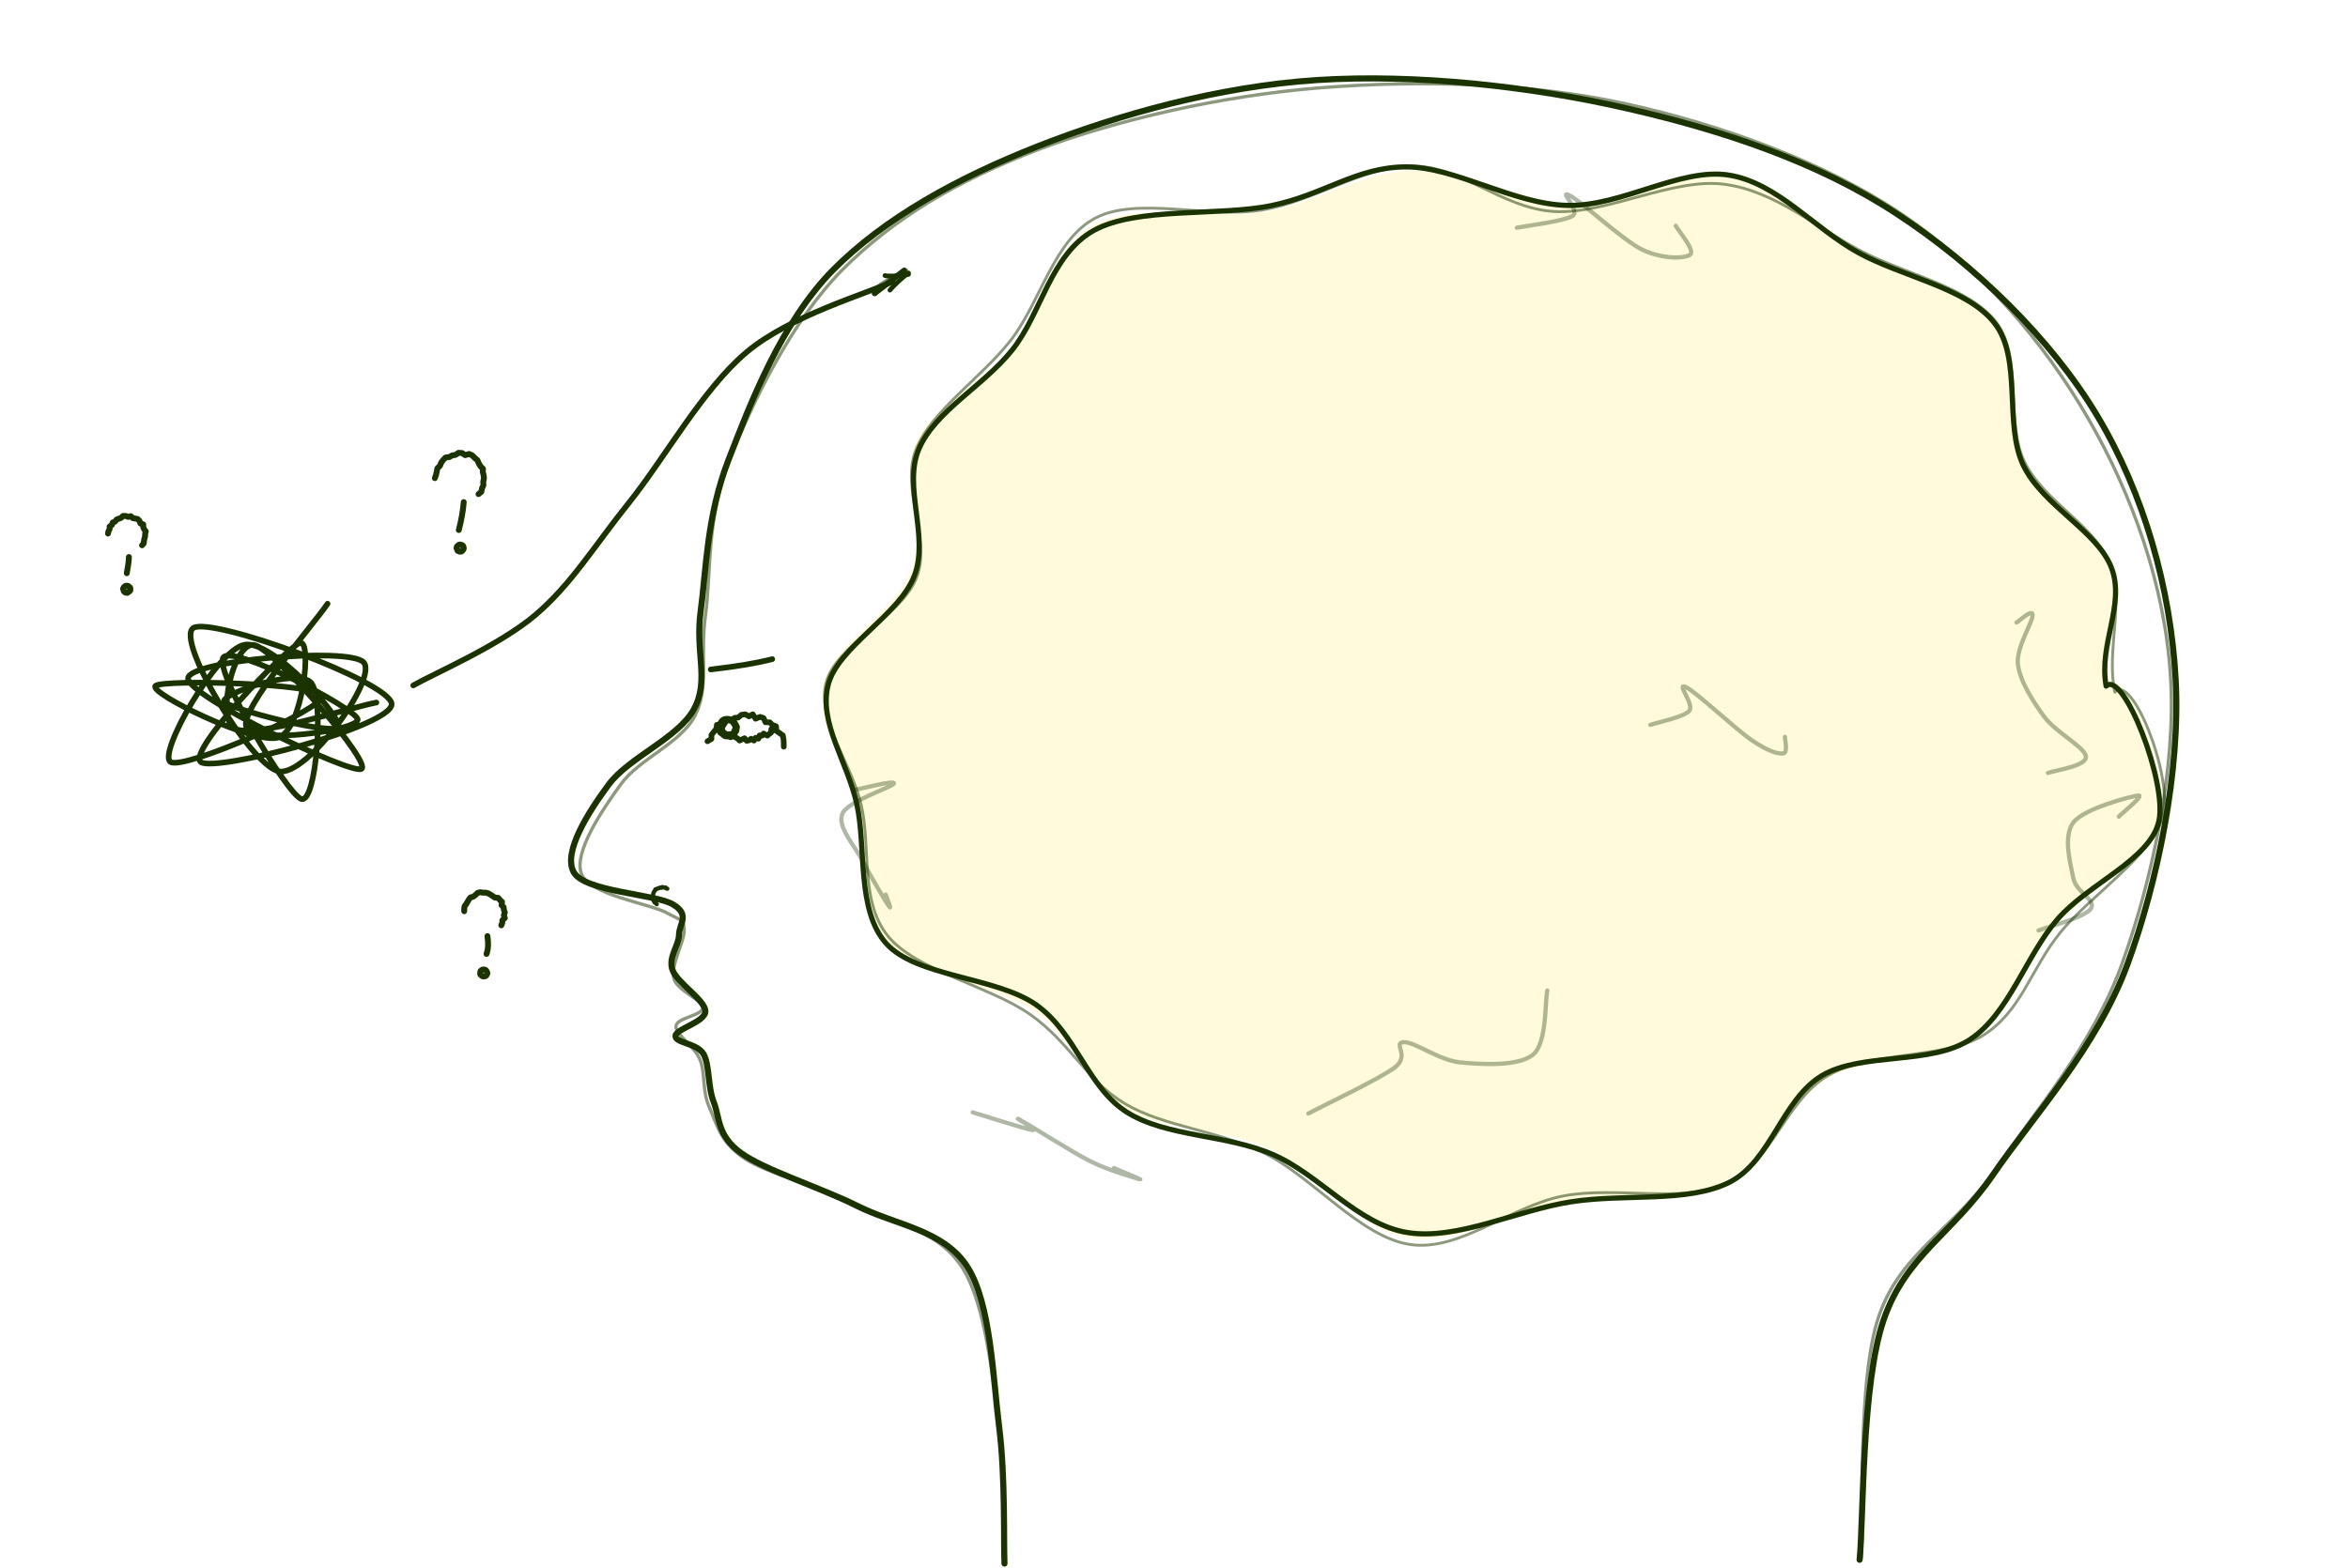
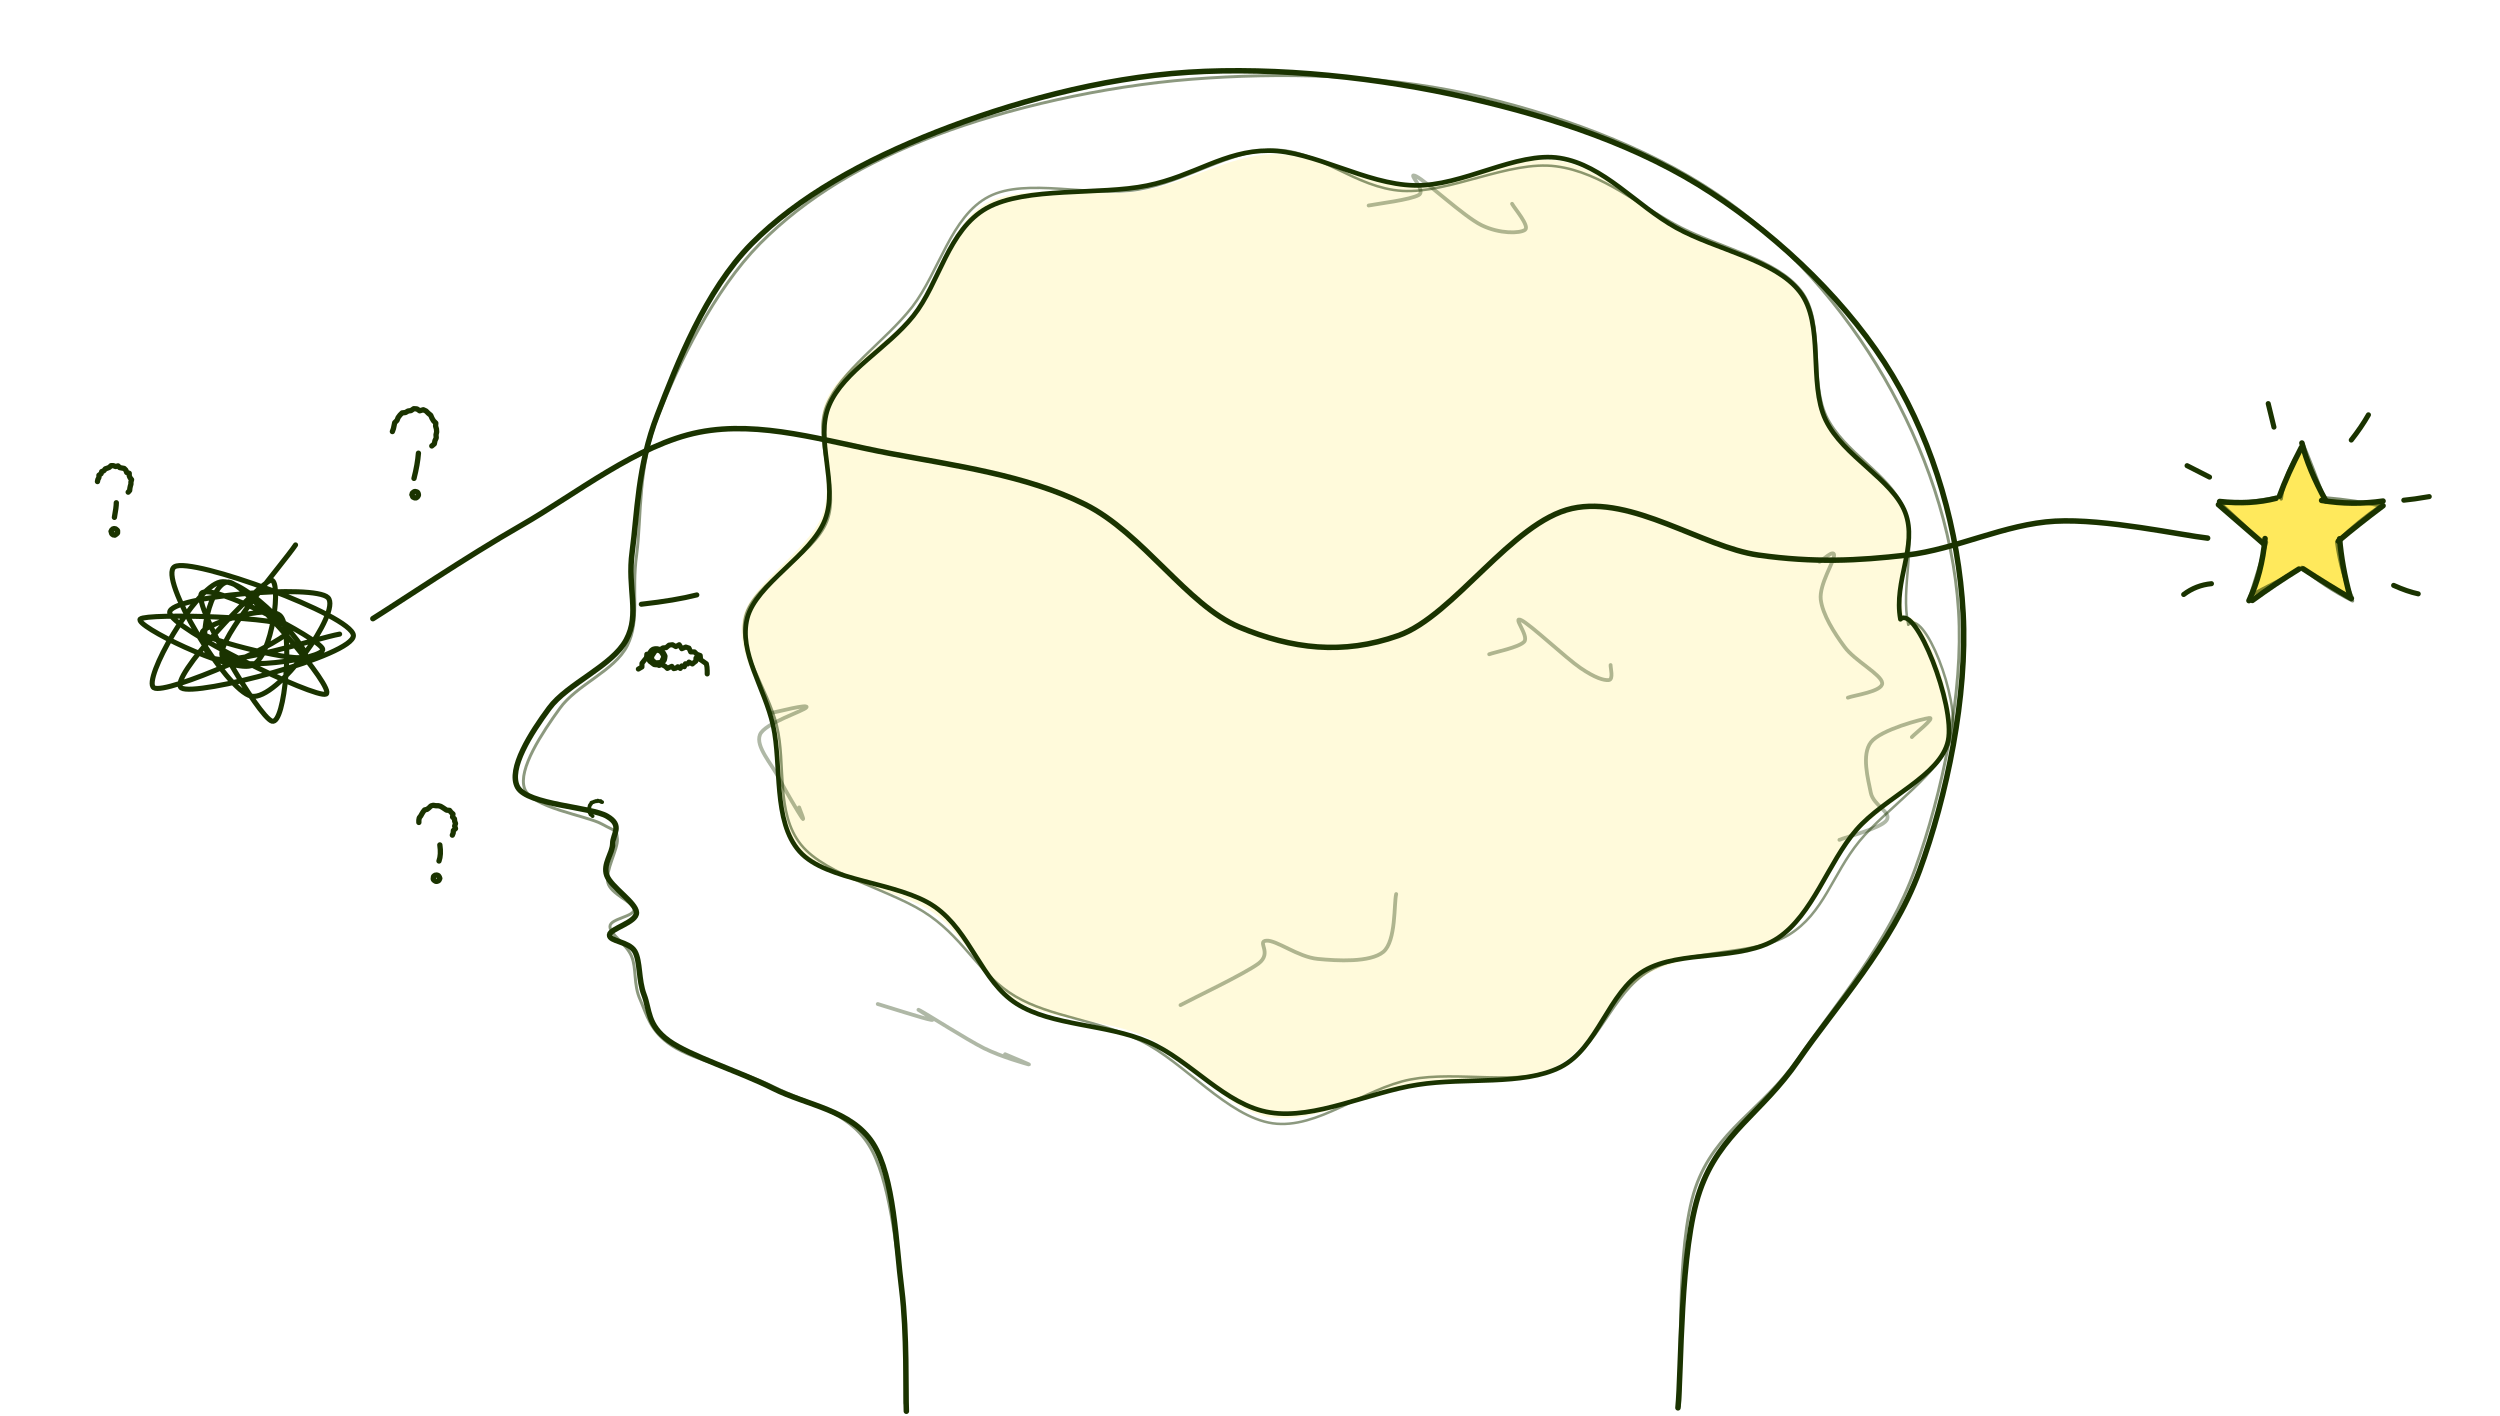
- <svg xmlns="http://www.w3.org/2000/svg" class="bm-scene-svg" viewBox="0 0 1000 668" fill="none" stroke="#1a3300" stroke-linecap="round" stroke-linejoin="round" aria-hidden="true" focusable="false">
+ <svg xmlns="http://www.w3.org/2000/svg" class="bm-scene-svg" viewBox="0 0 1180 668" fill="none" stroke="#1a3300" stroke-linecap="round" stroke-linejoin="round" aria-hidden="true" focusable="false">
  <path class="bm-brain-fill" d="M898.6,292.0 C906.1,284.4 924.2,331.9 920.3,349.0 C916.4,366.0 888.5,379.0 875.4,394.3 C862.4,409.6 858.3,429.8 842.0,440.8 C825.6,451.7 795.5,449.3 777.5,459.8 C759.4,470.3 751.9,495.1 733.5,503.8 C715.1,512.5 689.6,508.2 667.1,512.1 C644.6,516.0 619.6,531.0 598.6,527.2 C577.6,523.5 561.0,498.7 541.2,489.6 C521.4,480.4 496.6,482.2 479.8,472.4 C463.0,462.5 457.5,442.5 440.2,430.6 C422.8,418.8 388.2,415.6 375.8,401.4 C363.5,387.2 370.3,363.6 366.1,345.3 C361.8,327.1 346.8,309.0 350.5,292.0 C354.2,275.0 381.5,260.3 388.1,243.1 C394.7,225.8 382.8,204.6 390.1,188.6 C397.4,172.7 419.1,162.8 431.7,147.3 C444.4,131.8 448.2,105.1 466.1,95.6 C484.0,86.1 516.7,93.9 539.1,90.0 C561.6,86.2 580.1,73.1 601.0,72.8 C622.0,72.4 642.3,87.4 664.7,87.9 C687.1,88.4 714.5,72.4 735.6,75.8 C756.6,79.2 772.0,97.9 791.2,108.2 C810.3,118.4 838.8,122.6 850.4,137.2 C862.1,151.8 853.2,178.7 861.2,195.7 C869.1,212.8 892.0,223.4 898.2,239.4 C904.5,255.5 894.9,273.7 898.6,292.0 Z" fill="#ffe95c" fill-opacity="0.22" stroke="none" />
  <path class="bm-brain" d="M897.0,292.3 C904.2,285.2 923.0,333.0 919.5,349.6 C916.0,366.2 889.6,376.2 876.2,391.7 C862.8,407.2 855.7,431.7 839.1,442.8 C822.4,453.9 793.1,448.1 776.0,458.2 C758.9,468.4 754.3,494.7 736.5,503.7 C718.7,512.6 692.0,508.4 669.1,512.0 C646.3,515.5 620.6,528.5 599.5,525.1 C578.3,521.8 561.9,500.3 542.0,491.8 C522.1,483.2 496.7,484.4 479.9,473.8 C463.1,463.2 458.3,440.0 441.2,428.0 C424.1,416.1 390.1,416.2 377.4,401.9 C364.7,387.7 369.0,360.9 364.9,342.5 C360.8,324.2 348.6,308.0 352.7,291.8 C356.8,275.6 383.0,262.1 389.4,245.3 C395.9,228.6 384.4,207.2 391.4,191.2 C398.3,175.1 418.7,164.6 431.1,149.1 C443.5,133.6 447.4,108.5 465.8,98.2 C484.2,88.0 519.2,92.2 541.4,87.6 C563.6,83.1 577.8,71.1 598.8,71.1 C619.9,71.1 644.6,87.0 667.5,87.5 C690.4,88.1 715.7,71.3 736.3,74.6 C756.9,77.9 772.3,97.0 791.2,107.5 C810.1,118.0 837.8,122.6 849.5,137.7 C861.3,152.8 853.4,180.8 861.7,198.2 C870.0,215.5 893.4,226.3 899.3,242.0 C905.2,257.7 893.7,274.3 897.0,292.3 Z" stroke-width="2.2" />
  <path d="M900.7,294.9 C908.0,286.6 925.2,329.9 921.3,347.0 C917.5,364.0 890.4,381.4 877.6,397.1 C864.8,412.8 860.9,431.0 844.4,441.2 C827.9,451.3 796.9,447.6 778.7,458.1 C760.6,468.6 754.3,495.7 735.5,504.3 C716.7,512.8 688.3,505.2 665.8,509.5 C643.4,513.8 621.9,533.2 600.7,530.2 C579.6,527.2 559.0,501.4 538.7,491.4 C518.5,481.4 495.9,480.1 479.3,470.3 C462.6,460.4 455.8,444.2 438.9,432.3 C422.1,420.3 390.1,413.6 378.1,398.7 C366.0,383.7 371.1,360.5 366.7,342.6 C362.4,324.6 347.9,307.1 351.8,291.0 C355.8,274.9 384.0,262.5 390.4,246.0 C396.8,229.4 383.4,208.5 390.1,191.6 C396.8,174.8 417.8,161.2 430.6,144.8 C443.3,128.3 448.9,102.0 466.7,92.8 C484.5,83.6 514.8,93.2 537.3,89.5 C559.8,85.8 580.9,70.6 601.7,70.7 C622.5,70.8 639.8,88.8 661.9,90.1 C684.1,91.4 712.5,75.6 734.4,78.5 C756.4,81.4 774.3,97.6 793.5,107.4 C812.8,117.2 838.8,122.5 850.2,137.3 C861.6,152.1 854.0,179.2 862.0,196.3 C870.1,213.5 892.1,223.7 898.6,240.1 C905.0,256.6 896.9,277.1 900.7,294.9 Z" stroke-width="1.2" opacity="0.5" />
  <path d="M557.2,474.4 C563.3,471.1 587.2,459.8 594.0,454.8 C600.7,449.7 593.1,444.4 597.7,444.0 C602.4,443.6 612.7,451.7 621.9,452.6 C631.1,453.5 646.7,454.4 652.9,449.3 C659.0,444.2 657.9,426.5 659.0,422.0" stroke-width="1.8" opacity="0.35" />
  <path d="M858.8,265.2 C859.9,264.7 865.6,259.1 865.7,262.0 C865.8,265.0 858.6,275.8 859.4,283.0 C860.3,290.2 865.8,298.8 870.6,305.3 C875.4,311.9 888.1,318.4 888.4,322.4 C888.7,326.4 874.9,328.2 872.2,329.3" stroke-width="1.8" opacity="0.35" />
  <path d="M414.3,473.9 C418.5,475.1 436.3,480.9 439.6,481.4 C442.9,482.0 430.1,474.8 434.3,477.0 C438.4,479.2 456.0,490.5 464.5,494.8 C473.1,499.0 483.8,501.9 485.5,502.4 C487.1,502.9 476.2,498.4 474.4,497.6" stroke-width="1.8" opacity="0.35" />
  <path d="M702.9,308.8 C705.6,307.8 716.9,305.6 719.4,302.9 C721.9,300.2 713.5,290.6 718.0,292.7 C722.4,294.8 739.1,310.6 746.0,315.3 C752.9,320.0 757.0,321.2 759.3,321.0 C761.7,320.8 760.1,315.1 760.2,313.9" stroke-width="1.8" opacity="0.35" />
  <path d="M363.7,336.6 C366.5,336.1 381.5,332.1 380.7,333.8 C379.8,335.5 360.8,341.3 358.7,346.8 C356.5,352.4 364.3,360.6 367.6,367.2 C371.0,373.7 377.0,383.8 378.6,386.1 C380.2,388.4 377.4,381.9 377.2,381.1" stroke-width="1.8" opacity="0.35" />
  <path d="M646.0,97.0 C650.0,96.2 665.9,94.3 669.7,92.0 C673.4,89.7 663.4,80.8 668.4,83.2 C673.3,85.6 690.8,102.1 699.3,106.3 C707.9,110.5 717.4,110.2 719.8,108.5 C722.2,106.8 714.7,98.2 713.7,96.2" stroke-width="1.8" opacity="0.35" />
  <path d="M902.4,347.9 C903.7,346.4 913.8,338.5 910.6,338.9 C907.4,339.3 887.7,344.4 883.1,350.3 C878.5,356.2 881.8,367.9 883.0,374.1 C884.2,380.2 893.0,383.4 890.5,387.1 C888.1,390.8 872.0,394.9 868.2,396.4" stroke-width="1.8" opacity="0.35" />
  <path class="bm-head" d="M427.8,666.1 C427.4,656.5 428.2,629.6 425.6,608.5 C422.9,587.5 422.1,555.5 412.0,539.7 C401.9,523.9 381.0,521.8 364.9,513.7 C348.8,505.6 325.7,498.5 315.6,491.2 C305.4,483.8 306.7,476.6 304.0,469.6 C301.3,462.6 302.3,453.7 299.6,449.0 C296.8,444.3 287.5,444.4 287.7,441.3 C287.8,438.3 300.6,435.4 300.4,430.7 C300.2,426.0 288.3,418.6 286.4,413.2 C284.5,407.8 289.1,402.9 289.2,398.2 C289.2,393.6 294.1,389.7 286.6,385.3 C279.2,380.8 248.9,380.0 244.3,371.5 C239.7,363.0 250.6,345.9 259.2,334.3 C267.7,322.7 289.1,314.3 295.6,302.0 C302.2,289.7 296.0,278.1 298.4,260.4 C300.8,242.7 300.9,220.0 310.3,195.8 C319.7,171.5 332.8,137.4 354.7,115.1 C376.7,92.9 407.7,75.8 442.0,62.3 C476.4,48.8 519.0,36.8 560.9,34.1 C602.7,31.4 651.8,36.7 693.0,46.2 C734.1,55.6 774.3,69.1 807.7,91.0 C841.1,112.8 873.5,144.2 893.3,177.3 C913.1,210.4 924.5,250.6 926.6,289.5 C928.7,328.5 918.9,375.9 906.0,411.0 C893.0,446.2 866.1,475.3 848.8,500.5 C831.5,525.7 811.8,534.7 802.3,562.1 C792.8,589.4 793.7,647.5 792.0,664.5" stroke-width="2.6" />
  <path d="M427.2,662.5 C427.0,653.6 428.6,629.8 425.8,609.5 C422.9,589.1 420.1,556.4 410.0,540.3 C399.9,524.2 380.7,520.8 365.2,513.0 C349.8,505.3 327.8,500.5 317.2,493.6 C306.7,486.7 305.2,478.7 302.1,471.7 C298.9,464.6 300.5,457.1 298.1,451.4 C295.8,445.6 287.7,440.9 287.9,437.2 C288.1,433.5 299.4,432.7 299.3,429.2 C299.1,425.8 288.2,422.1 286.9,416.6 C285.6,411.0 291.8,400.6 291.4,396.0 C290.9,391.4 291.3,392.9 284.0,388.9 C276.7,384.9 250.9,381.3 247.6,372.2 C244.3,363.2 256.1,345.6 264.2,334.4 C272.2,323.1 290.0,316.8 296.1,304.7 C302.1,292.6 298.0,279.8 300.5,261.8 C302.9,243.7 300.9,220.7 310.6,196.3 C320.3,171.8 336.9,137.1 358.7,115.0 C380.6,93.0 407.8,76.9 441.7,63.9 C475.6,51.0 520.6,40.7 562.3,37.4 C604.0,34.1 650.5,35.1 691.9,44.1 C733.2,53.1 777.5,69.2 810.4,91.6 C843.3,113.9 870.3,145.4 889.3,178.2 C908.3,211.0 922.0,249.6 924.4,288.2 C926.9,326.8 916.6,374.8 904.0,409.9 C891.5,445.1 866.4,473.9 849.1,499.1 C831.8,524.2 809.6,533.3 800.2,560.7 C790.8,588.2 793.9,646.6 792.7,663.7" stroke-width="1.4" opacity="0.5" />
  <path d="M301.3,315.8 L303.0,314.8 L303.0,313.1 L304.0,311.8 L305.0,310.6 L306.7,310.2 L307.9,309.3 L308.8,307.9 L309.8,306.6 L311.6,306.7 L312.9,305.8 L314.4,305.7 L315.8,304.5 L317.4,304.3 L319.0,305.2 L320.6,304.3 L321.8,306.2 L323.7,305.4 L325.2,305.9 L326.0,307.7 L327.8,307.7 L328.9,308.8 L330.5,309.4 L330.7,311.4 L332.0,312.3 L333.4,313.3 L333.7,314.9 L333.8,316.6 L333.8,318.1" stroke-width="2.4" />
  <path d="M330.2,311.1 L328.5,310.6 L328.4,312.1 L327.6,312.7 L326.8,313.4 L325.2,312.5 L324.6,313.4 L323.5,313.3 L323.0,314.7 L321.8,314.3 L321.1,315.5 L319.9,314.7 L319.0,315.4 L318.0,315.6 L317.1,314.5 L316.0,315.0 L315.0,315.5 L314.1,314.6 L313.2,314.1 L312.4,313.6 L311.1,314.1 L310.7,312.8 L309.5,312.9 L308.7,312.3 L307.9,311.8 L307.6,310.6 L306.2,310.7 L305.2,310.3 L305.3,308.8" stroke-width="2.4" />
  <path d="M313.5,309.8 L313.4,310.7 L313.0,311.4 L312.8,312.2 L312.1,312.7 L311.4,313.2 L310.6,313.4 L309.8,313.5 L308.9,313.4 L308.2,312.9 L307.6,312.4 L306.9,311.9 L306.5,311.1 L306.7,310.2 L306.5,309.4 L306.7,308.6 L307.2,307.9 L307.7,307.2 L308.4,306.7 L309.3,306.5 L310.1,306.5 L310.9,306.7 L311.7,307.0 L312.3,307.5 L312.8,308.2 L313.2,308.9 L313.6,309.7 L313.5,310.5 L313.3,311.4" stroke-width="3.0" />
  <path d="M302.7,285.2 Q318.8,283.4 328.9,280.8" stroke-width="2.4" />
  <path d="M279.7,385.2 L279.4,384.9 L279.1,384.6 L278.7,384.4 L278.6,383.9 L278.3,383.6 L278.3,383.1 L278.2,382.7 L278.1,382.3 L277.9,381.8 L278.1,381.4 L278.2,381.0 L278.3,380.5 L278.4,380.1 L278.7,379.7 L279.0,379.4 L279.1,378.9 L279.6,378.7 L280.0,378.6 L280.4,378.4 L280.8,378.3 L281.2,378.1 L281.7,378.2 L282.1,377.9 L282.5,378.0 L283.0,378.2 L283.5,378.1 L283.8,378.5 L284.2,378.6" stroke-width="1.8" />
  <g class="bm-tangle">
    <path d="M160.3,299.3 C150.3,301.1 108.8,314.6 100.2,310.5 C91.6,306.5 99.8,272.0 108.7,274.9 C117.7,277.7 158.7,325.3 153.9,327.6 C149.1,330.0 79.9,296.6 80.1,289.0 C80.2,281.4 148.4,275.5 154.8,282.1 C161.3,288.7 130.8,331.0 118.7,328.6 C106.6,326.1 74.4,272.3 82.4,267.5 C90.4,262.7 166.2,290.4 166.8,299.9 C167.3,309.4 92.1,329.0 85.6,324.7 C79.1,320.4 122.3,275.7 127.7,273.9 C133.2,272.2 128.8,311.2 118.5,314.2 C108.2,317.3 63.1,295.2 66.2,292.2 C69.3,289.3 136.1,291.1 137.2,296.5 C138.3,301.9 78.1,328.3 72.6,324.6 C67.1,321.0 92.1,277.2 104.0,274.7 C116.0,272.2 145.6,305.6 144.2,309.6 C142.7,313.7 97.4,302.0 95.5,298.9 C93.6,295.8 127.2,284.1 132.6,291.0 C138.1,297.9 134.7,342.2 128.4,340.4 C122.2,338.6 91.1,285.8 95.1,280.1 C99.1,274.4 150.7,301.4 152.3,306.3 C153.9,311.1 107.0,317.6 104.8,309.4 C102.7,301.3 133.7,265.9 139.5,257.2" stroke-width="2.4" />
    <path d="M185.2,203.7 L185.7,202.3 L186.0,200.9 L186.3,199.5 L187.4,198.4 L187.9,197.1 L188.8,195.9 L189.8,194.9 L191.4,194.7 L192.6,194.0 L194.0,193.8 L195.3,192.9 L196.8,193.0 L198.1,193.9 L199.8,193.4 L201.1,194.0 L202.2,195.1 L203.3,196.0 L203.9,197.4 L204.6,198.6 L205.7,199.7 L205.6,201.1 L206.0,202.5 L206.1,203.9 L205.8,205.2 L205.9,206.7 L205.3,208.0 L205.0,209.5 L203.8,210.5" stroke-width="2.5" />
    <path d="M197.5,213.9 Q197.1,219.2 195.4,225.8" stroke-width="2.5" />
    <path d="M197.5,233.7 L197.4,234.0 L197.2,234.3 L197.0,234.6 L196.7,234.8 L196.4,235.0 L196.1,235.0 L195.7,235.0 L195.4,234.8 L195.0,234.7 L194.8,234.5 L194.7,234.1 L194.6,233.8 L194.4,233.5 L194.6,233.1 L194.6,232.8 L194.9,232.5 L195.2,232.3 L195.4,232.1 L195.8,232.0 L196.1,232.0 L196.4,232.1 L196.8,232.2 L197.1,232.4 L197.3,232.7 L197.4,233.0 L197.5,233.4 L197.4,233.7 L197.3,234.0" stroke-width="2.5" />
    <path d="M46.0,227.3 L46.2,226.3 L46.7,225.4 L46.7,224.3 L47.7,223.6 L48.0,222.6 L49.0,222.2 L49.7,221.3 L50.6,221.0 L51.6,220.6 L52.4,219.8 L53.5,219.8 L54.6,220.2 L55.7,219.9 L56.5,220.7 L57.5,220.9 L58.6,221.1 L59.4,221.9 L59.8,223.0 L61.0,223.4 L61.0,224.6 L61.4,225.5 L62.1,226.4 L61.8,227.5 L61.8,228.5 L61.5,229.5 L61.3,230.5 L61.2,231.5 L60.5,232.3" stroke-width="2.5" />
    <path d="M54.9,237.3 Q54.9,239.4 54.0,244.2" stroke-width="2.5" />
    <path d="M55.4,251.1 L55.5,251.5 L55.3,251.8 L55.0,252.0 L54.8,252.2 L54.5,252.4 L54.2,252.6 L53.8,252.4 L53.5,252.5 L53.2,252.3 L52.9,252.1 L52.7,251.8 L52.6,251.5 L52.6,251.2 L52.4,250.8 L52.6,250.5 L52.7,250.2 L53.0,250.0 L53.2,249.7 L53.5,249.6 L53.9,249.5 L54.2,249.6 L54.5,249.6 L54.8,249.8 L55.0,250.0 L55.3,250.2 L55.5,250.5 L55.5,250.9 L55.5,251.2" stroke-width="2.5" />
    <path d="M197.7,388.2 L197.7,387.1 L197.9,386.0 L198.6,385.1 L199.1,384.2 L199.7,383.2 L200.4,382.3 L201.6,382.0 L202.5,381.3 L203.4,380.4 L204.5,380.1 L205.7,380.3 L206.9,380.3 L208.0,380.6 L209.0,381.2 L209.9,381.8 L210.8,382.4 L212.2,382.5 L212.9,383.4 L213.8,384.2 L213.6,385.6 L214.5,386.5 L214.6,387.6 L215.0,388.7 L214.6,389.9 L215.0,391.1 L214.0,392.0 L213.9,393.2 L213.5,394.2" stroke-width="2.5" />
    <path d="M207.6,398.8 Q208.3,403.4 207.2,406.4" stroke-width="2.5" />
    <path d="M207.6,414.6 L207.4,414.9 L207.3,415.3 L207.1,415.6 L206.8,415.8 L206.5,415.9 L206.2,416.0 L205.8,416.0 L205.5,415.9 L205.2,415.7 L204.9,415.5 L204.6,415.2 L204.5,414.9 L204.5,414.5 L204.6,414.2 L204.6,413.8 L204.8,413.5 L205.1,413.3 L205.4,413.1 L205.8,413.1 L206.1,413.0 L206.4,413.1 L206.8,413.2 L207.0,413.4 L207.2,413.7 L207.4,414.0 L207.5,414.4 L207.5,414.7 L207.4,415.1" stroke-width="2.5" />
  </g>
-   <path class="bm-trail" d="M176.0,292.0 C184.7,287.0 212.7,275.0 228.0,262.0 C243.3,249.0 253.0,232.7 268.0,214.0 C283.0,195.3 299.3,165.7 318.0,150.0 C336.7,134.3 369.7,125.0 380.0,120.0" pathLength="1" stroke-width="2.4" />
-   <g class="bm-trail-end">
-     <path d="M372.5,125.0 Q377.9,120.8 385.1,115.2" stroke-width="2.4" />
-     <path d="M372.7,123.0 Q377.4,118.8 386.1,115.2" stroke-width="1.4" opacity="0.55" />
-     <path d="M386.9,116.3 Q382.3,119.8 379.0,123.6" stroke-width="2.0" />
-     <path d="M386.9,116.9 Q379.5,118.0 376.9,117.4" stroke-width="2.0" />
+   <path class="bm-trail" d="M176.0,292.0 C187.7,284.7 220.3,262.7 246.0,248.0 C271.7,233.3 301.0,209.7 330.0,204.0 C359.0,198.3 389.7,208.3 420.0,214.0 C450.3,219.7 484.5,224.3 512.0,238.0 C539.5,251.7 560.3,285.7 585.0,296.0 C609.7,306.3 633.8,309.3 660.0,300.0 C686.2,290.7 713.7,246.3 742.0,240.0 C770.3,233.7 803.7,258.3 830.0,262.0 C856.3,265.7 876.7,264.7 900.0,262.0 C923.3,259.3 946.3,247.3 970.0,246.0 C993.7,244.7 1030.0,252.7 1042.0,254.0" pathLength="1" stroke-width="2.6" />
+   <g class="bm-star-end">
+     <path d="M1086.0,210.0 L1096.6,235.4 L1124.0,237.6 L1103.1,255.6 L1109.5,282.4 L1086.0,268.0 L1062.5,282.4 L1068.9,255.6 L1048.0,237.6 L1075.4,235.4 Z" fill="#ffe95c" stroke="none" />
+     <g class="bm-star">
+       <path d="M1086.5,209.1 Q1089.5,221.3 1097.8,236.4" stroke-width="2.6" />
+       <path d="M1086.9,209.3 Q1092.4,222.6 1096.9,235.1" stroke-width="1.6" opacity="0.55" />
+       <path d="M1095.8,236.2 Q1110.3,238.6 1124.8,236.5" stroke-width="2.6" />
+       <path d="M1096.7,234.9 Q1112.5,236.3 1124.2,238.9" stroke-width="1.6" opacity="0.55" />
+       <path d="M1124.8,238.7 Q1112.9,247.6 1103.7,255.4" stroke-width="2.6" />
+       <path d="M1123.7,238.7 Q1112.9,246.1 1104.0,254.8" stroke-width="1.6" opacity="0.55" />
+       <path d="M1104.3,254.3 Q1105.3,267.0 1109.2,281.5" stroke-width="2.6" />
+       <path d="M1102.9,255.9 Q1105.0,270.9 1110.4,282.4" stroke-width="1.6" opacity="0.55" />
+       <path d="M1109.8,282.5 Q1099.2,276.4 1087.1,268.5" stroke-width="2.6" />
+       <path d="M1110.4,283.6 Q1097.1,276.9 1086.5,267.8" stroke-width="1.6" opacity="0.55" />
+       <path d="M1085.1,268.6 Q1073.6,275.7 1063.1,283.4" stroke-width="2.6" />
+       <path d="M1086.1,268.3 Q1073.0,275.5 1062.2,281.0" stroke-width="1.6" opacity="0.55" />
+       <path d="M1061.5,283.5 Q1067.6,270.7 1069.1,254.2" stroke-width="2.6" />
+       <path d="M1062.1,281.3 Q1066.3,268.1 1069.8,256.0" stroke-width="1.6" opacity="0.55" />
+       <path d="M1068.7,256.9 Q1057.2,246.9 1047.1,238.2" stroke-width="2.6" />
+       <path d="M1068.2,256.6 Q1059.7,248.3 1047.1,236.7" stroke-width="1.6" opacity="0.55" />
+       <path d="M1047.7,236.7 Q1062.2,238.3 1074.3,235.2" stroke-width="2.6" />
+       <path d="M1047.9,237.7 Q1063.3,237.1 1074.6,234.7" stroke-width="1.6" opacity="0.55" />
+       <path d="M1075.9,234.2 Q1079.7,223.7 1086.2,211.3" stroke-width="2.6" />
+       <path d="M1076.7,235.5 Q1078.8,221.2 1087.1,210.9" stroke-width="1.6" opacity="0.55" />
+     </g>
+     <g class="bm-rays">
+       <path d="M1042.9,225.2 Q1036.7,222.0 1032.3,219.8" stroke-width="2.4" />
+       <path d="M1073.3,201.6 Q1072.1,196.8 1070.6,190.5" stroke-width="2.4" />
+       <path d="M1109.8,207.7 Q1114.6,201.6 1117.9,195.8" stroke-width="2.4" />
+       <path d="M1134.6,236.1 Q1139.1,235.7 1146.6,234.4" stroke-width="2.4" />
+       <path d="M1129.8,276.3 Q1136.2,279.2 1141.4,280.3" stroke-width="2.4" />
+       <path d="M1043.8,275.5 Q1036.5,276.2 1030.7,280.6" stroke-width="2.4" />
+     </g>
  </g>
</svg>
